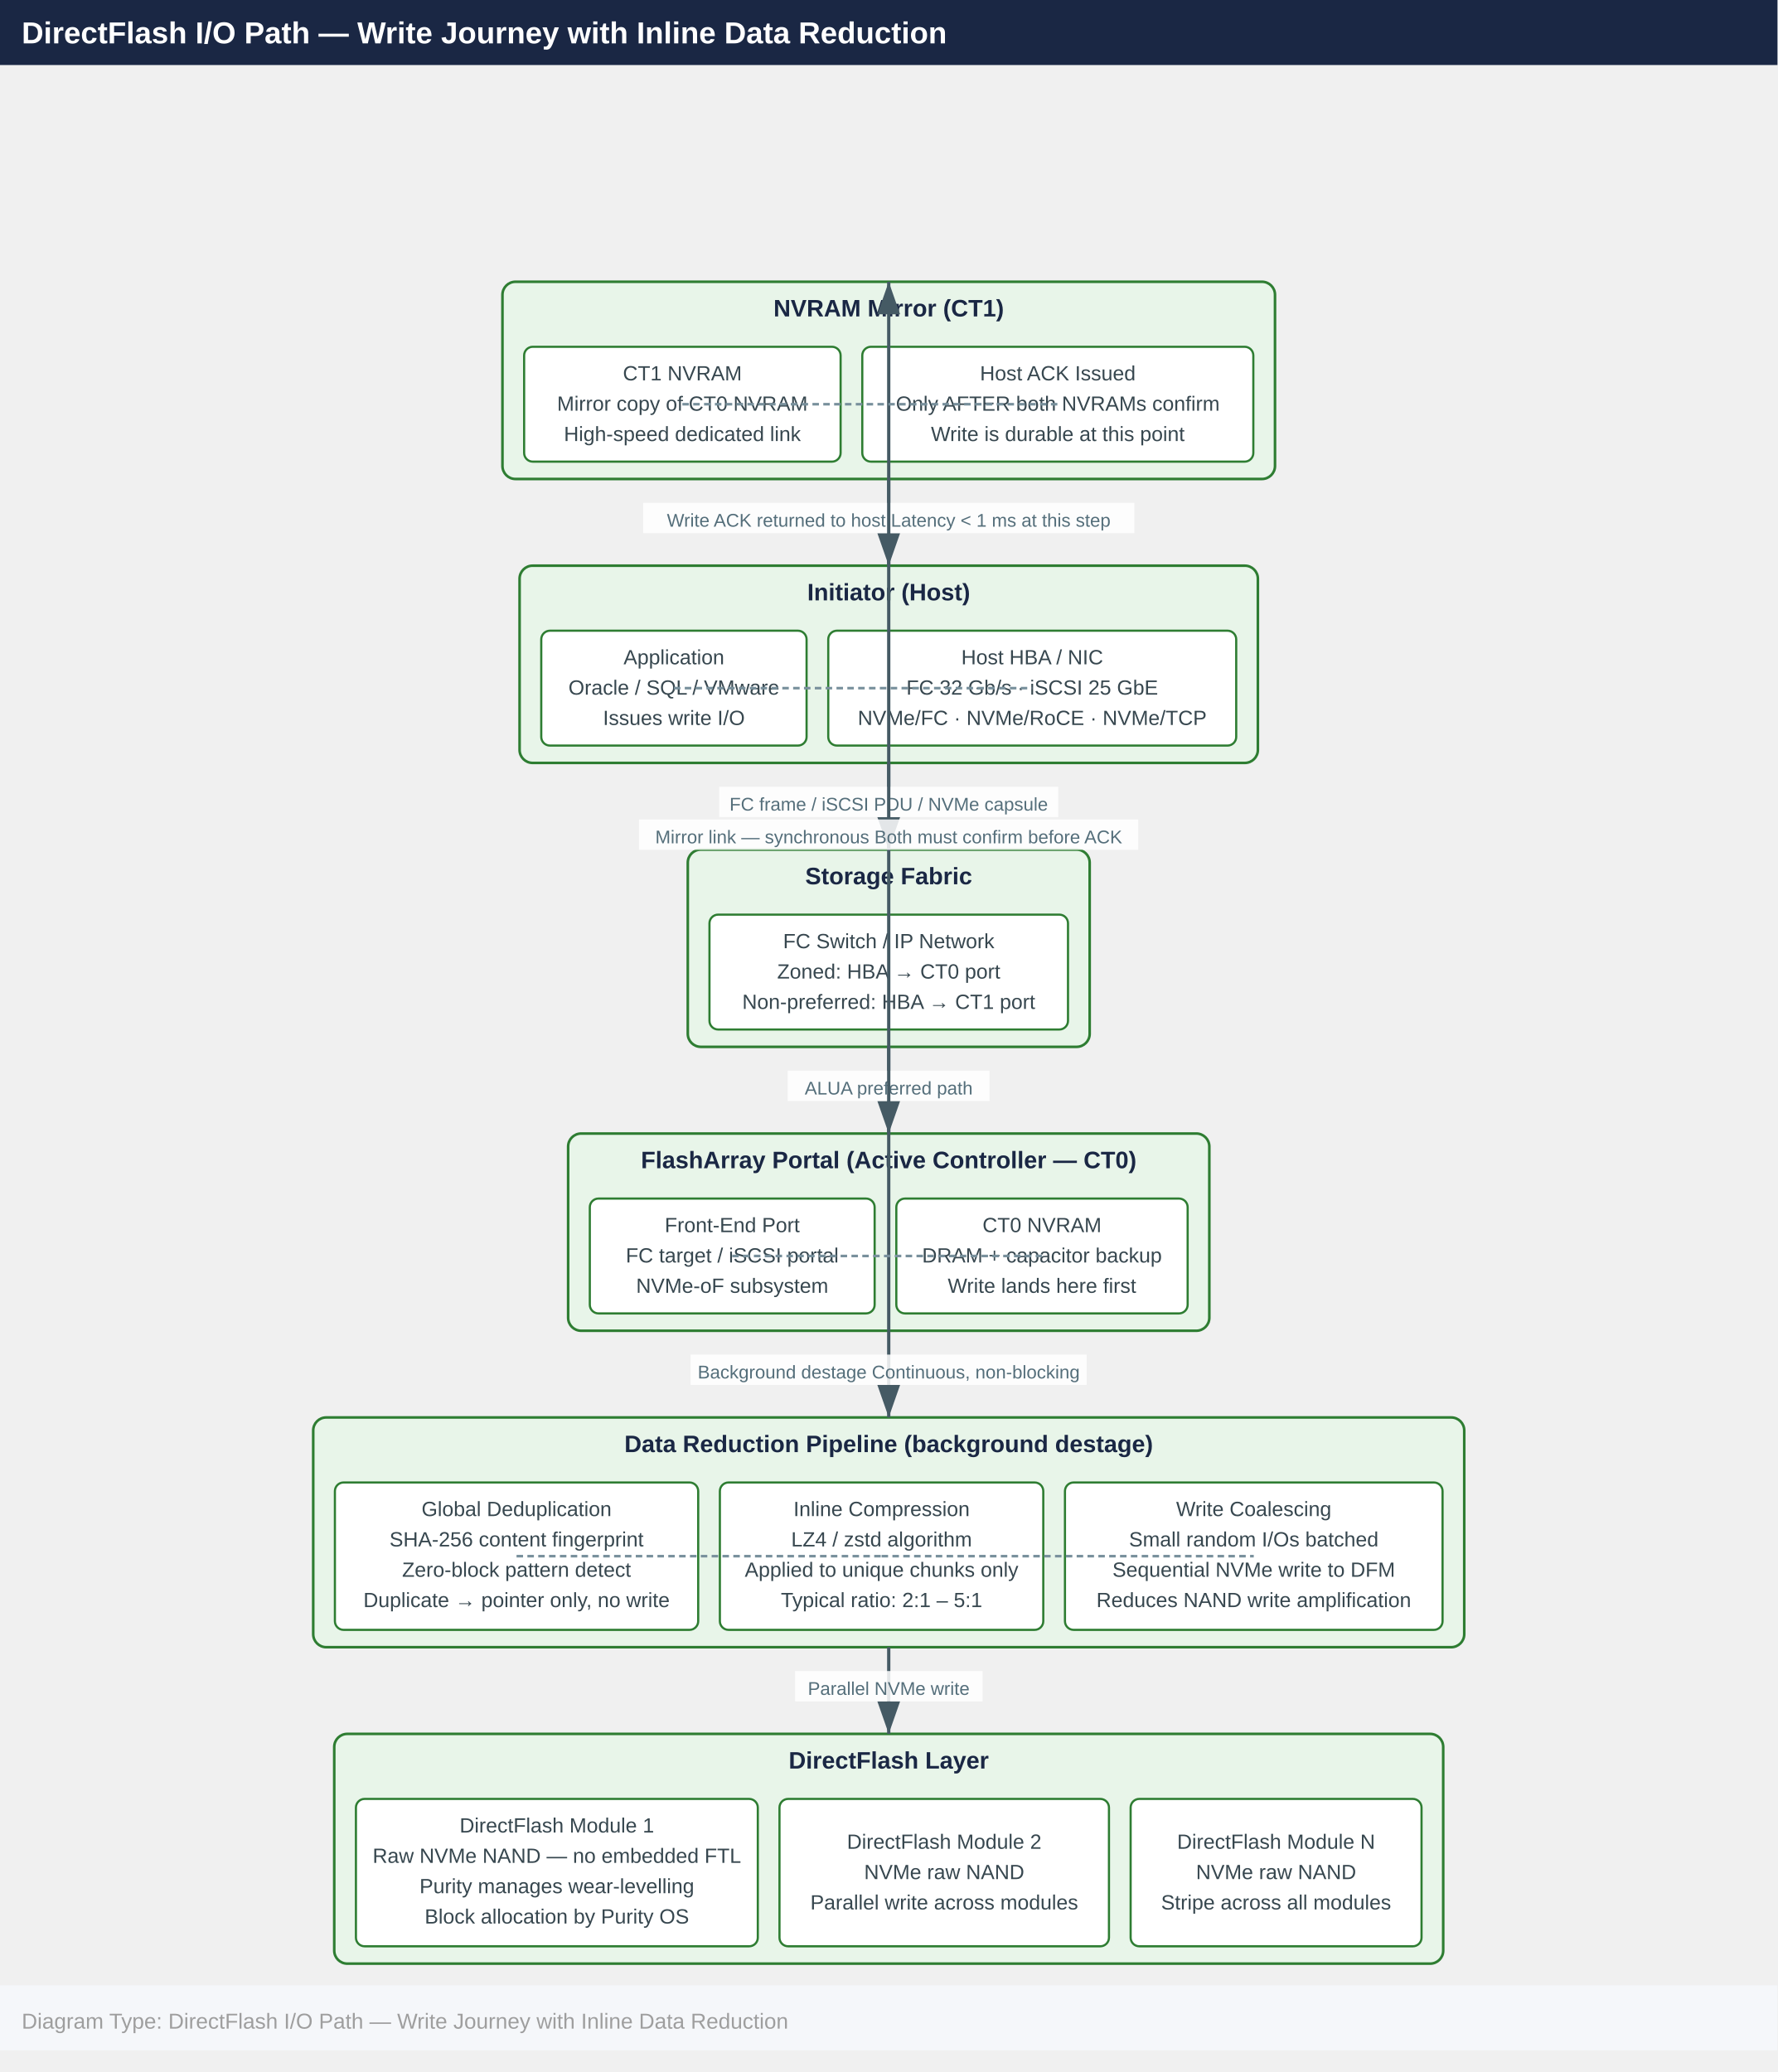
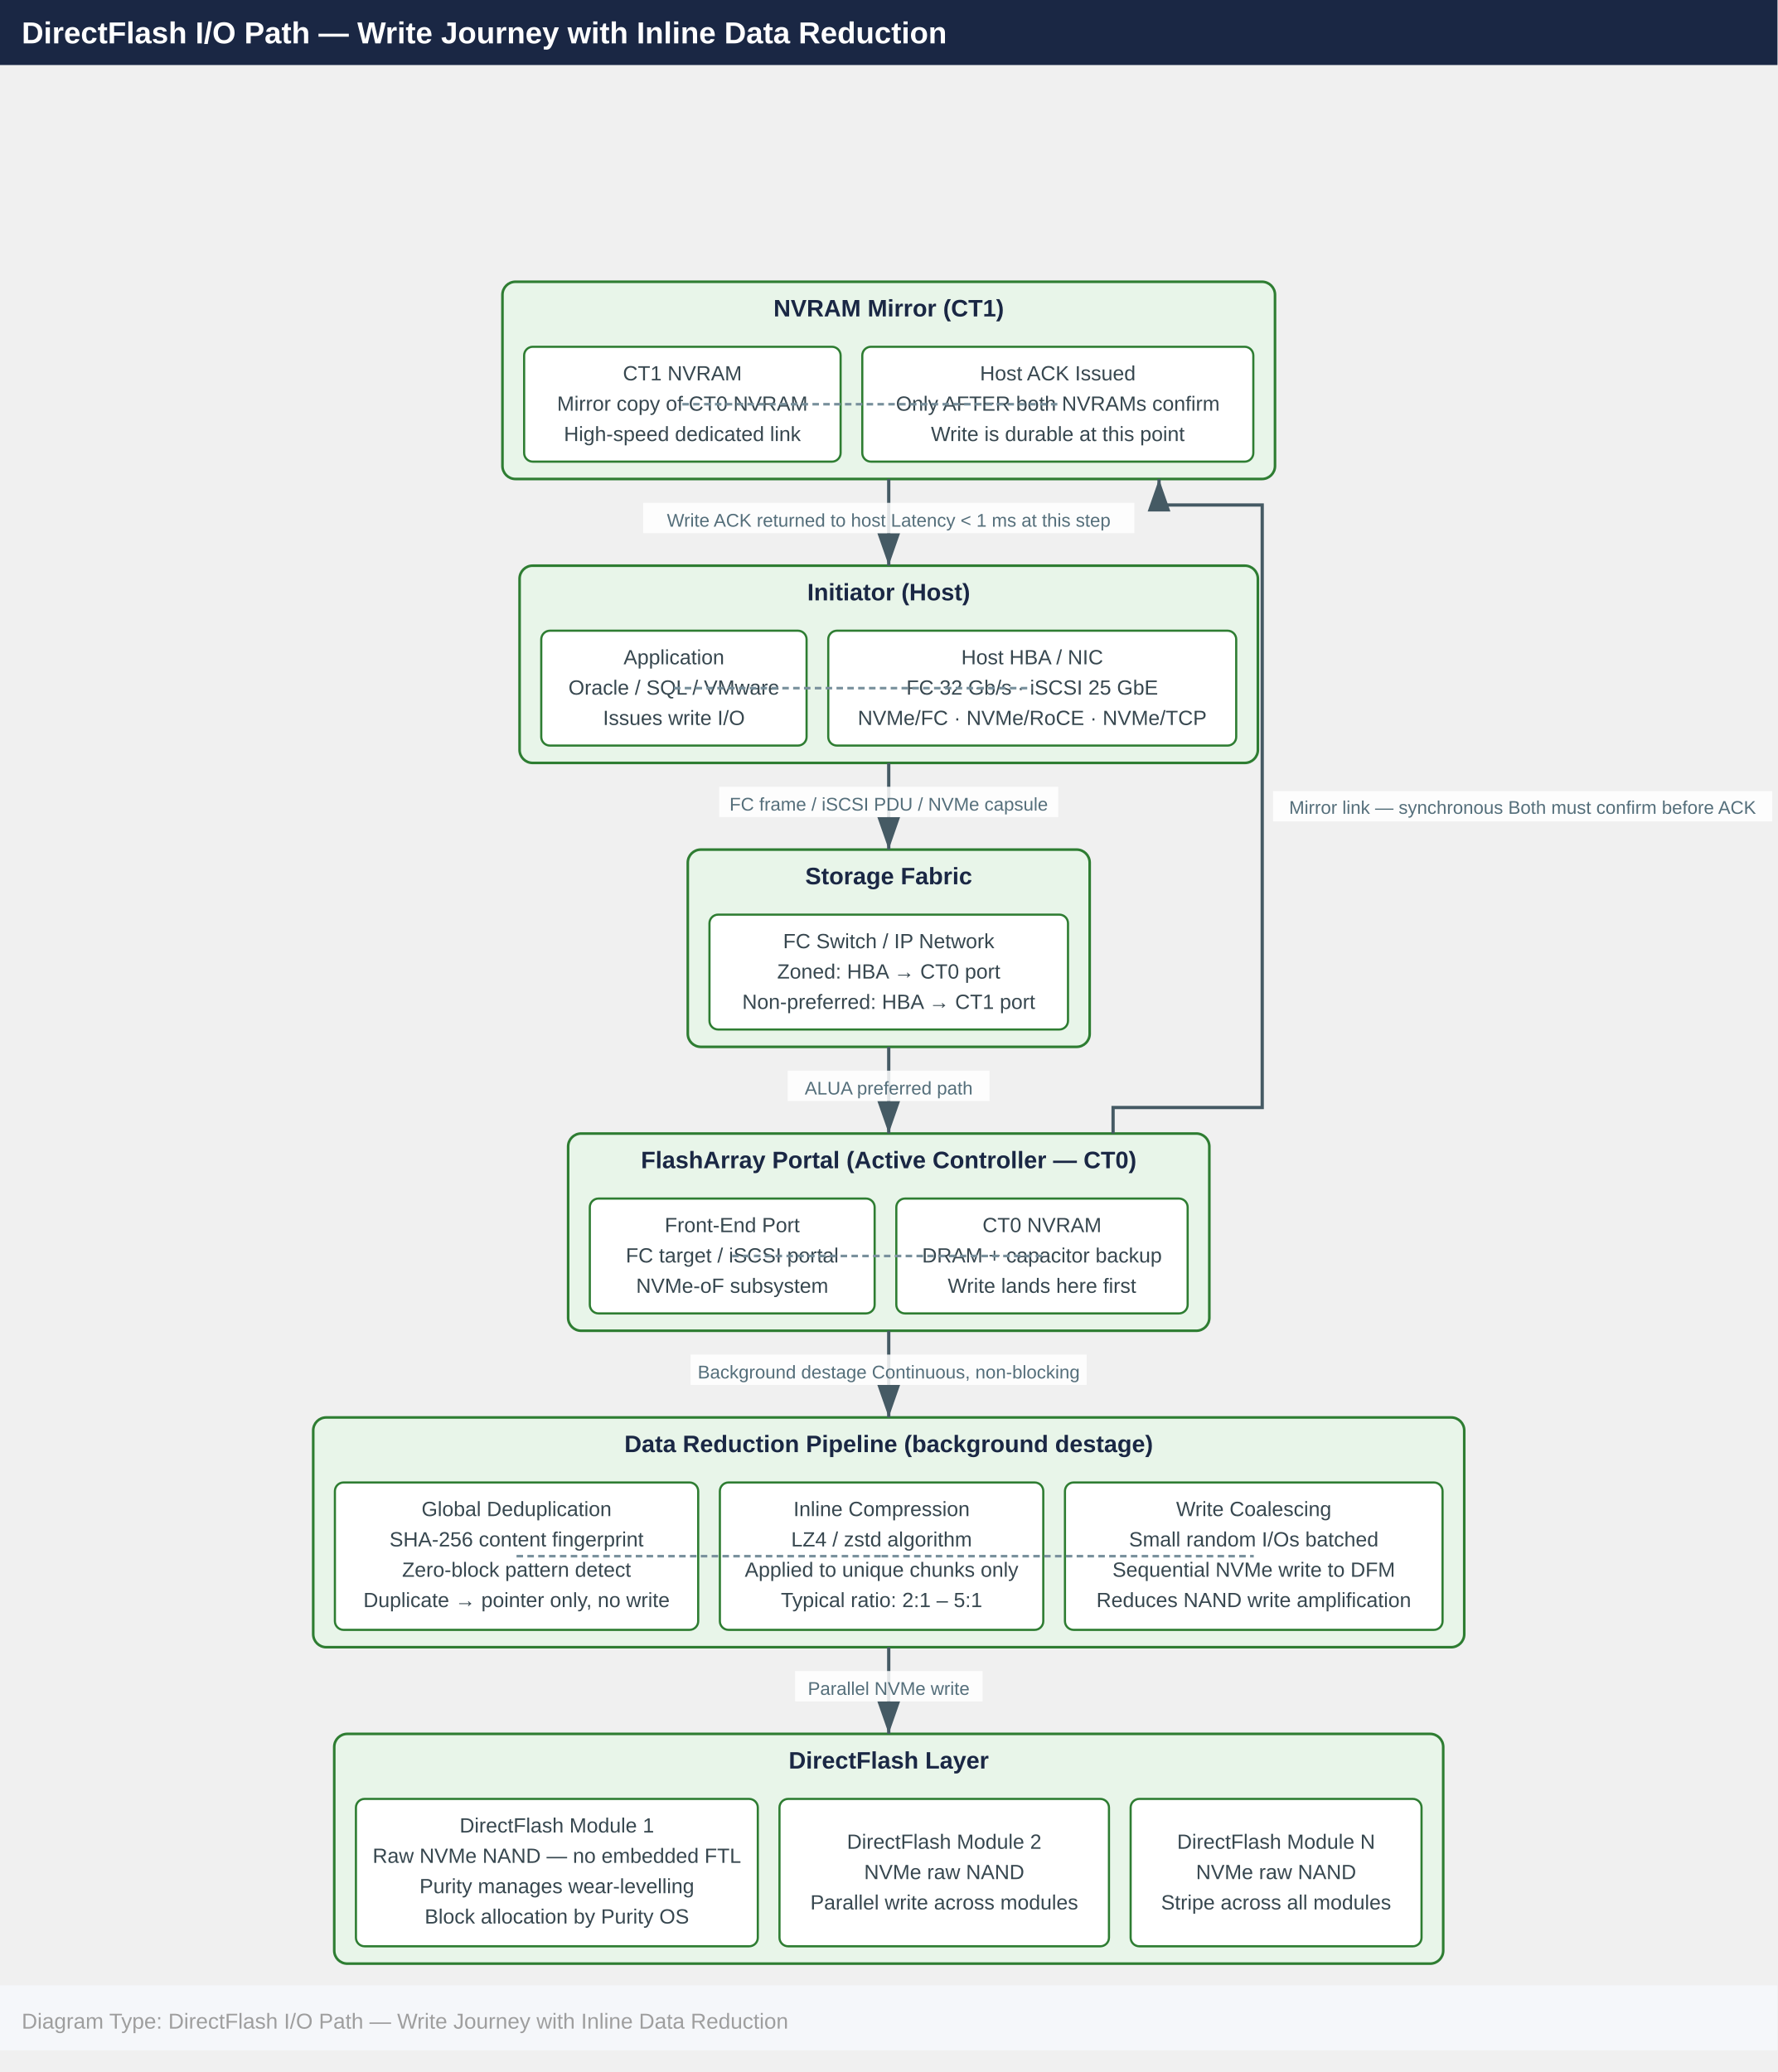
<svg xmlns="http://www.w3.org/2000/svg" width="820" height="956" viewBox="0 0 820 956">
  <defs>
    <marker id="arrowhead" markerWidth="10" markerHeight="7" refX="10" refY="3.5" orient="auto">
      <polygon points="0 0, 10 3.5, 0 7" fill="#455a64" />
    </marker>
  </defs>
  <rect x="0" y="0" width="820" height="30" fill="#1a2744" />
  <text x="10" y="20" font-family="Arial,Helvetica,sans-serif" font-size="14" font-weight="bold" fill="#ffffff">DirectFlash I/O Path — Write Journey with Inline Data Reduction</text>
  <rect x="231.8" y="130.0" width="356.4" height="91.0" rx="6" fill="#e8f5e9" stroke="#2e7d32" stroke-width="1.2" />
  <text x="410.0" y="146.0" text-anchor="middle" font-family="Arial,Helvetica,sans-serif" font-size="11" font-weight="700" fill="#1a2744">NVRAM Mirror (CT1)</text>
  <rect x="241.8" y="160.0" width="146.0" height="53.0" rx="4" fill="#ffffff" stroke="#2e7d32" stroke-width="1" />
  <text x="314.8" y="175.5" text-anchor="middle" font-family="Arial,Helvetica,sans-serif" font-size="9.5" fill="#37474f">CT1 NVRAM</text>
  <text x="314.8" y="189.5" text-anchor="middle" font-family="Arial,Helvetica,sans-serif" font-size="9.5" fill="#37474f">Mirror copy of CT0 NVRAM</text>
  <text x="314.8" y="203.5" text-anchor="middle" font-family="Arial,Helvetica,sans-serif" font-size="9.5" fill="#37474f">High-speed dedicated link</text>
  <rect x="397.8" y="160.0" width="180.4" height="53.0" rx="4" fill="#ffffff" stroke="#2e7d32" stroke-width="1" />
  <text x="488.0" y="175.5" text-anchor="middle" font-family="Arial,Helvetica,sans-serif" font-size="9.5" fill="#37474f">Host ACK Issued</text>
  <text x="488.0" y="189.5" text-anchor="middle" font-family="Arial,Helvetica,sans-serif" font-size="9.5" fill="#37474f">Only AFTER both NVRAMs confirm</text>
  <text x="488.0" y="203.5" text-anchor="middle" font-family="Arial,Helvetica,sans-serif" font-size="9.5" fill="#37474f">Write is durable at this point</text>
  <rect x="239.7" y="261.0" width="340.6" height="91.0" rx="6" fill="#e8f5e9" stroke="#2e7d32" stroke-width="1.2" />
  <text x="410.0" y="277.0" text-anchor="middle" font-family="Arial,Helvetica,sans-serif" font-size="11" font-weight="700" fill="#1a2744">Initiator (Host)</text>
  <rect x="249.7" y="291.0" width="122.4" height="53.0" rx="4" fill="#ffffff" stroke="#2e7d32" stroke-width="1" />
  <text x="310.9" y="306.5" text-anchor="middle" font-family="Arial,Helvetica,sans-serif" font-size="9.5" fill="#37474f">Application</text>
  <text x="310.9" y="320.5" text-anchor="middle" font-family="Arial,Helvetica,sans-serif" font-size="9.5" fill="#37474f">Oracle / SQL / VMware</text>
  <text x="310.9" y="334.5" text-anchor="middle" font-family="Arial,Helvetica,sans-serif" font-size="9.5" fill="#37474f">Issues write I/O</text>
  <rect x="382.1" y="291.0" width="188.2" height="53.0" rx="4" fill="#ffffff" stroke="#2e7d32" stroke-width="1" />
  <text x="476.2" y="306.5" text-anchor="middle" font-family="Arial,Helvetica,sans-serif" font-size="9.5" fill="#37474f">Host HBA / NIC</text>
  <text x="476.2" y="320.5" text-anchor="middle" font-family="Arial,Helvetica,sans-serif" font-size="9.5" fill="#37474f">FC 32 Gb/s · iSCSI 25 GbE</text>
  <text x="476.2" y="334.5" text-anchor="middle" font-family="Arial,Helvetica,sans-serif" font-size="9.5" fill="#37474f">NVMe/FC · NVMe/RoCE · NVMe/TCP</text>
  <rect x="317.3" y="392.0" width="185.4" height="91.0" rx="6" fill="#e8f5e9" stroke="#2e7d32" stroke-width="1.2" />
  <text x="410.0" y="408.0" text-anchor="middle" font-family="Arial,Helvetica,sans-serif" font-size="11" font-weight="700" fill="#1a2744">Storage Fabric</text>
  <rect x="327.3" y="422.0" width="165.4" height="53.0" rx="4" fill="#ffffff" stroke="#2e7d32" stroke-width="1" />
  <text x="410.0" y="437.5" text-anchor="middle" font-family="Arial,Helvetica,sans-serif" font-size="9.5" fill="#37474f">FC Switch / IP Network</text>
  <text x="410.0" y="451.5" text-anchor="middle" font-family="Arial,Helvetica,sans-serif" font-size="9.5" fill="#37474f">Zoned: HBA → CT0 port</text>
  <text x="410.0" y="465.5" text-anchor="middle" font-family="Arial,Helvetica,sans-serif" font-size="9.5" fill="#37474f">Non-preferred: HBA → CT1 port</text>
  <rect x="262.1" y="523.0" width="295.8" height="91.0" rx="6" fill="#e8f5e9" stroke="#2e7d32" stroke-width="1.2" />
  <text x="410.0" y="539.0" text-anchor="middle" font-family="Arial,Helvetica,sans-serif" font-size="11" font-weight="700" fill="#1a2744">FlashArray Portal (Active Controller — CT0)</text>
  <rect x="272.1" y="553.0" width="131.4" height="53.0" rx="4" fill="#ffffff" stroke="#2e7d32" stroke-width="1" />
  <text x="337.8" y="568.5" text-anchor="middle" font-family="Arial,Helvetica,sans-serif" font-size="9.5" fill="#37474f">Front-End Port</text>
  <text x="337.8" y="582.5" text-anchor="middle" font-family="Arial,Helvetica,sans-serif" font-size="9.5" fill="#37474f">FC target / iSCSI portal</text>
  <text x="337.8" y="596.5" text-anchor="middle" font-family="Arial,Helvetica,sans-serif" font-size="9.5" fill="#37474f">NVMe-oF subsystem</text>
  <rect x="413.5" y="553.0" width="134.4" height="53.0" rx="4" fill="#ffffff" stroke="#2e7d32" stroke-width="1" />
  <text x="480.7" y="568.5" text-anchor="middle" font-family="Arial,Helvetica,sans-serif" font-size="9.5" fill="#37474f">CT0 NVRAM</text>
  <text x="480.7" y="582.5" text-anchor="middle" font-family="Arial,Helvetica,sans-serif" font-size="9.5" fill="#37474f">DRAM + capacitor backup</text>
  <text x="480.7" y="596.5" text-anchor="middle" font-family="Arial,Helvetica,sans-serif" font-size="9.5" fill="#37474f">Write lands here first</text>
  <rect x="144.5" y="654.0" width="531.0" height="106.0" rx="6" fill="#e8f5e9" stroke="#2e7d32" stroke-width="1.2" />
  <text x="410.0" y="670.0" text-anchor="middle" font-family="Arial,Helvetica,sans-serif" font-size="11" font-weight="700" fill="#1a2744">Data Reduction Pipeline (background destage)</text>
  <rect x="154.5" y="684.0" width="167.6" height="68.0" rx="4" fill="#ffffff" stroke="#2e7d32" stroke-width="1" />
  <text x="238.3" y="699.5" text-anchor="middle" font-family="Arial,Helvetica,sans-serif" font-size="9.5" fill="#37474f">Global Deduplication</text>
  <text x="238.3" y="713.5" text-anchor="middle" font-family="Arial,Helvetica,sans-serif" font-size="9.5" fill="#37474f">SHA-256 content fingerprint</text>
  <text x="238.3" y="727.5" text-anchor="middle" font-family="Arial,Helvetica,sans-serif" font-size="9.5" fill="#37474f">Zero-block pattern detect</text>
  <text x="238.3" y="741.5" text-anchor="middle" font-family="Arial,Helvetica,sans-serif" font-size="9.5" fill="#37474f">Duplicate → pointer only, no write</text>
  <rect x="332.1" y="684.0" width="149.2" height="68.0" rx="4" fill="#ffffff" stroke="#2e7d32" stroke-width="1" />
  <text x="406.7" y="699.5" text-anchor="middle" font-family="Arial,Helvetica,sans-serif" font-size="9.5" fill="#37474f">Inline Compression</text>
  <text x="406.7" y="713.5" text-anchor="middle" font-family="Arial,Helvetica,sans-serif" font-size="9.5" fill="#37474f">LZ4 / zstd algorithm</text>
  <text x="406.7" y="727.5" text-anchor="middle" font-family="Arial,Helvetica,sans-serif" font-size="9.5" fill="#37474f">Applied to unique chunks only</text>
  <text x="406.7" y="741.5" text-anchor="middle" font-family="Arial,Helvetica,sans-serif" font-size="9.5" fill="#37474f">Typical ratio: 2:1 – 5:1</text>
  <rect x="491.3" y="684.0" width="174.2" height="68.0" rx="4" fill="#ffffff" stroke="#2e7d32" stroke-width="1" />
  <text x="578.4" y="699.5" text-anchor="middle" font-family="Arial,Helvetica,sans-serif" font-size="9.5" fill="#37474f">Write Coalescing</text>
  <text x="578.4" y="713.5" text-anchor="middle" font-family="Arial,Helvetica,sans-serif" font-size="9.5" fill="#37474f">Small random I/Os batched</text>
  <text x="578.4" y="727.5" text-anchor="middle" font-family="Arial,Helvetica,sans-serif" font-size="9.5" fill="#37474f">Sequential NVMe write to DFM</text>
  <text x="578.4" y="741.5" text-anchor="middle" font-family="Arial,Helvetica,sans-serif" font-size="9.5" fill="#37474f">Reduces NAND write amplification</text>
  <rect x="154.2" y="800.0" width="511.6" height="106.0" rx="6" fill="#e8f5e9" stroke="#2e7d32" stroke-width="1.2" />
  <text x="410.0" y="816.0" text-anchor="middle" font-family="Arial,Helvetica,sans-serif" font-size="11" font-weight="700" fill="#1a2744">DirectFlash Layer</text>
  <rect x="164.2" y="830.0" width="185.4" height="68.0" rx="4" fill="#ffffff" stroke="#2e7d32" stroke-width="1" />
  <text x="256.9" y="845.5" text-anchor="middle" font-family="Arial,Helvetica,sans-serif" font-size="9.5" fill="#37474f">DirectFlash Module 1</text>
  <text x="256.9" y="859.5" text-anchor="middle" font-family="Arial,Helvetica,sans-serif" font-size="9.5" fill="#37474f">Raw NVMe NAND — no embedded FTL</text>
  <text x="256.9" y="873.5" text-anchor="middle" font-family="Arial,Helvetica,sans-serif" font-size="9.5" fill="#37474f">Purity manages wear-levelling</text>
  <text x="256.9" y="887.5" text-anchor="middle" font-family="Arial,Helvetica,sans-serif" font-size="9.5" fill="#37474f">Block allocation by Purity OS</text>
  <rect x="359.6" y="830.0" width="152.0" height="68.0" rx="4" fill="#ffffff" stroke="#2e7d32" stroke-width="1" />
  <text x="435.6" y="853.0" text-anchor="middle" font-family="Arial,Helvetica,sans-serif" font-size="9.5" fill="#37474f">DirectFlash Module 2</text>
  <text x="435.6" y="867.0" text-anchor="middle" font-family="Arial,Helvetica,sans-serif" font-size="9.5" fill="#37474f">NVMe raw NAND</text>
  <text x="435.6" y="881.0" text-anchor="middle" font-family="Arial,Helvetica,sans-serif" font-size="9.5" fill="#37474f">Parallel write across modules</text>
  <rect x="521.6" y="830.0" width="134.2" height="68.0" rx="4" fill="#ffffff" stroke="#2e7d32" stroke-width="1" />
  <text x="588.7" y="853.0" text-anchor="middle" font-family="Arial,Helvetica,sans-serif" font-size="9.5" fill="#37474f">DirectFlash Module N</text>
  <text x="588.7" y="867.0" text-anchor="middle" font-family="Arial,Helvetica,sans-serif" font-size="9.5" fill="#37474f">NVMe raw NAND</text>
  <text x="588.7" y="881.0" text-anchor="middle" font-family="Arial,Helvetica,sans-serif" font-size="9.5" fill="#37474f">Stripe across all modules</text>
  <line x1="410.0" y1="221.0" x2="410.0" y2="261.0" stroke="#455a64" stroke-width="1.5" marker-end="url(#arrowhead)" />
  <rect x="296.7" y="232.0" width="226.6" height="14" fill="#ffffff" opacity="0.85" />
  <text x="410.0" y="243.0" text-anchor="middle" font-family="Arial,Helvetica,sans-serif" font-size="8.5" fill="#546e7a">Write ACK returned to host Latency &lt; 1 ms at this step</text>
  <line x1="410.0" y1="352.0" x2="410.0" y2="392.0" stroke="#455a64" stroke-width="1.5" marker-end="url(#arrowhead)" />
  <rect x="331.8" y="363.0" width="156.4" height="14" fill="#ffffff" opacity="0.85" />
  <text x="410.0" y="374.0" text-anchor="middle" font-family="Arial,Helvetica,sans-serif" font-size="8.5" fill="#546e7a">FC frame / iSCSI PDU / NVMe capsule</text>
  <line x1="410.0" y1="483.0" x2="410.0" y2="523.0" stroke="#455a64" stroke-width="1.5" marker-end="url(#arrowhead)" />
  <rect x="363.4" y="494.0" width="93.1" height="14" fill="#ffffff" opacity="0.85" />
  <text x="410.0" y="505.0" text-anchor="middle" font-family="Arial,Helvetica,sans-serif" font-size="8.5" fill="#546e7a">ALUA preferred path</text>
-   <line x1="410.0" y1="614.0" x2="410.0" y2="130.0" stroke="#455a64" stroke-width="1.5" marker-end="url(#arrowhead)" />
-   <rect x="294.8" y="378.1" width="230.3" height="14" fill="#ffffff" opacity="0.85" />
-   <text x="410.0" y="389.1" text-anchor="middle" font-family="Arial,Helvetica,sans-serif" font-size="8.5" fill="#546e7a">Mirror link — synchronous Both must confirm before ACK</text>
+   <polyline points="513.5,523.0 513.5,511.0 582.3,511.0 582.3,233.0 534.7,233.0 534.7,221.0" fill="none" stroke="#455a64" stroke-width="1.5" marker-end="url(#arrowhead)" />
+   <rect x="587.3" y="365.0" width="230.3" height="14" fill="#ffffff" opacity="0.85" />
+   <text x="702.4" y="375.5" text-anchor="middle" font-family="Arial,Helvetica,sans-serif" font-size="8.5" fill="#546e7a">Mirror link — synchronous Both must confirm before ACK</text>
  <line x1="410.0" y1="614.0" x2="410.0" y2="654.0" stroke="#455a64" stroke-width="1.5" marker-end="url(#arrowhead)" />
  <rect x="318.6" y="625.0" width="182.7" height="14" fill="#ffffff" opacity="0.85" />
  <text x="410.0" y="636.0" text-anchor="middle" font-family="Arial,Helvetica,sans-serif" font-size="8.5" fill="#546e7a">Background destage Continuous, non-blocking</text>
  <line x1="410.0" y1="760.0" x2="410.0" y2="800.0" stroke="#455a64" stroke-width="1.5" marker-end="url(#arrowhead)" />
  <rect x="366.8" y="771.0" width="86.5" height="14" fill="#ffffff" opacity="0.85" />
  <text x="410.0" y="782.0" text-anchor="middle" font-family="Arial,Helvetica,sans-serif" font-size="8.5" fill="#546e7a">Parallel NVMe write</text>
  <line x1="310.9" y1="317.5" x2="476.2" y2="317.5" stroke="#78909c" stroke-width="1.2" stroke-dasharray="3,2" />
  <line x1="337.8" y1="579.5" x2="480.7" y2="579.5" stroke="#78909c" stroke-width="1.2" stroke-dasharray="3,2" />
  <line x1="314.8" y1="186.5" x2="488.0" y2="186.5" stroke="#78909c" stroke-width="1.2" stroke-dasharray="3,2" />
  <line x1="238.3" y1="718.0" x2="406.7" y2="718.0" stroke="#78909c" stroke-width="1.2" stroke-dasharray="3,2" />
  <line x1="406.7" y1="718.0" x2="578.4" y2="718.0" stroke="#78909c" stroke-width="1.2" stroke-dasharray="3,2" />
  <rect x="0" y="916.0" width="820" height="30" fill="#f5f7fa" />
  <text x="10" y="936.0" font-family="Arial,Helvetica,sans-serif" font-size="10" fill="#9e9e9e">Diagram Type: DirectFlash I/O Path — Write Journey with Inline Data Reduction</text>
</svg>
